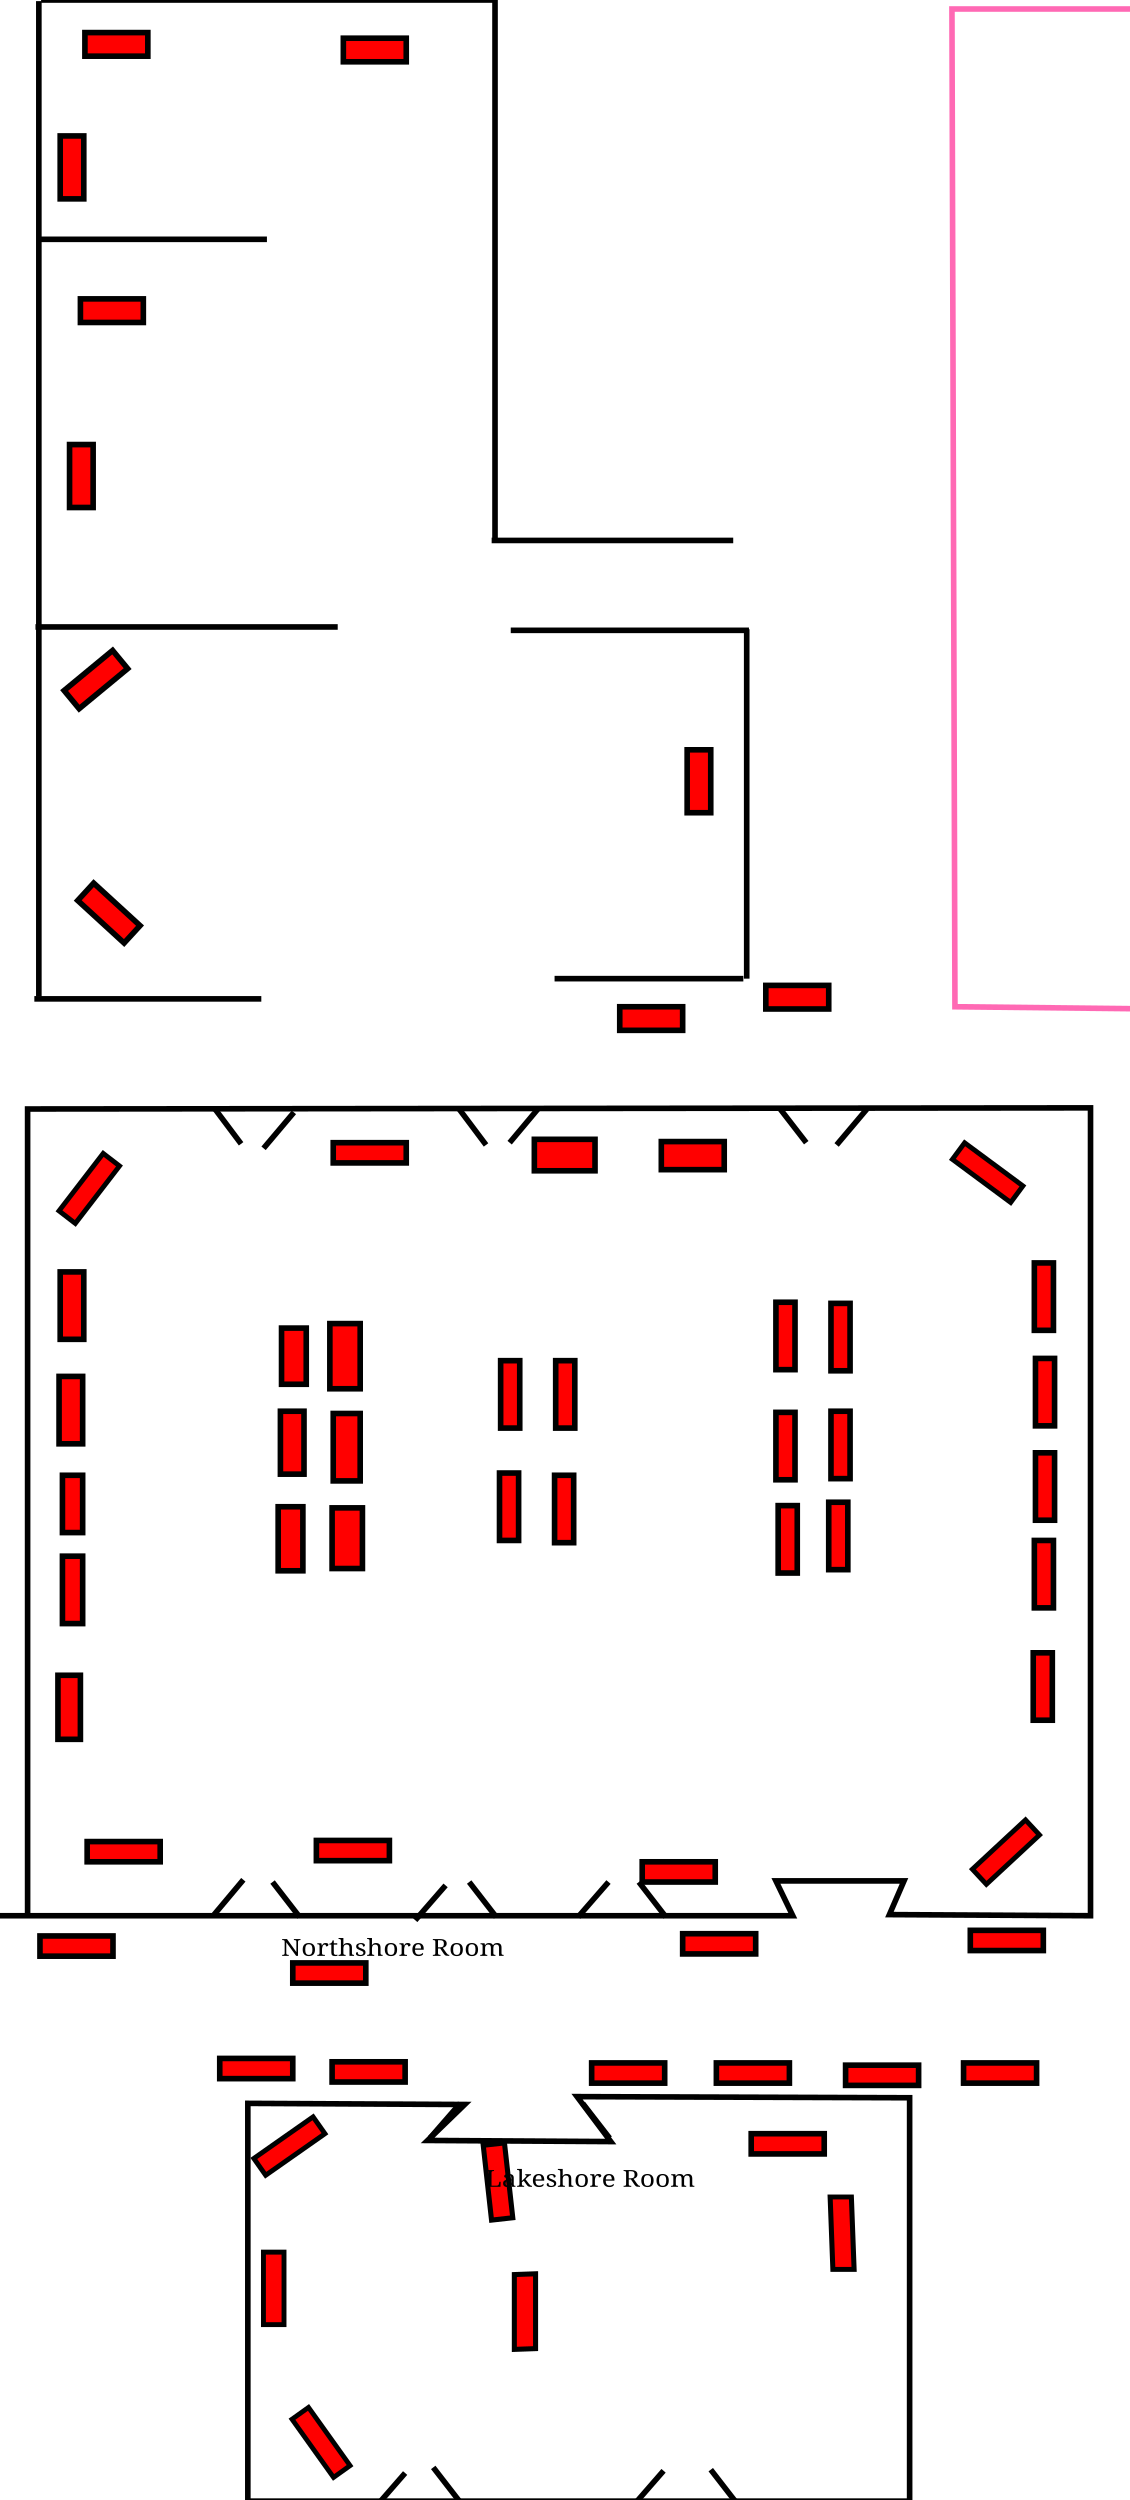
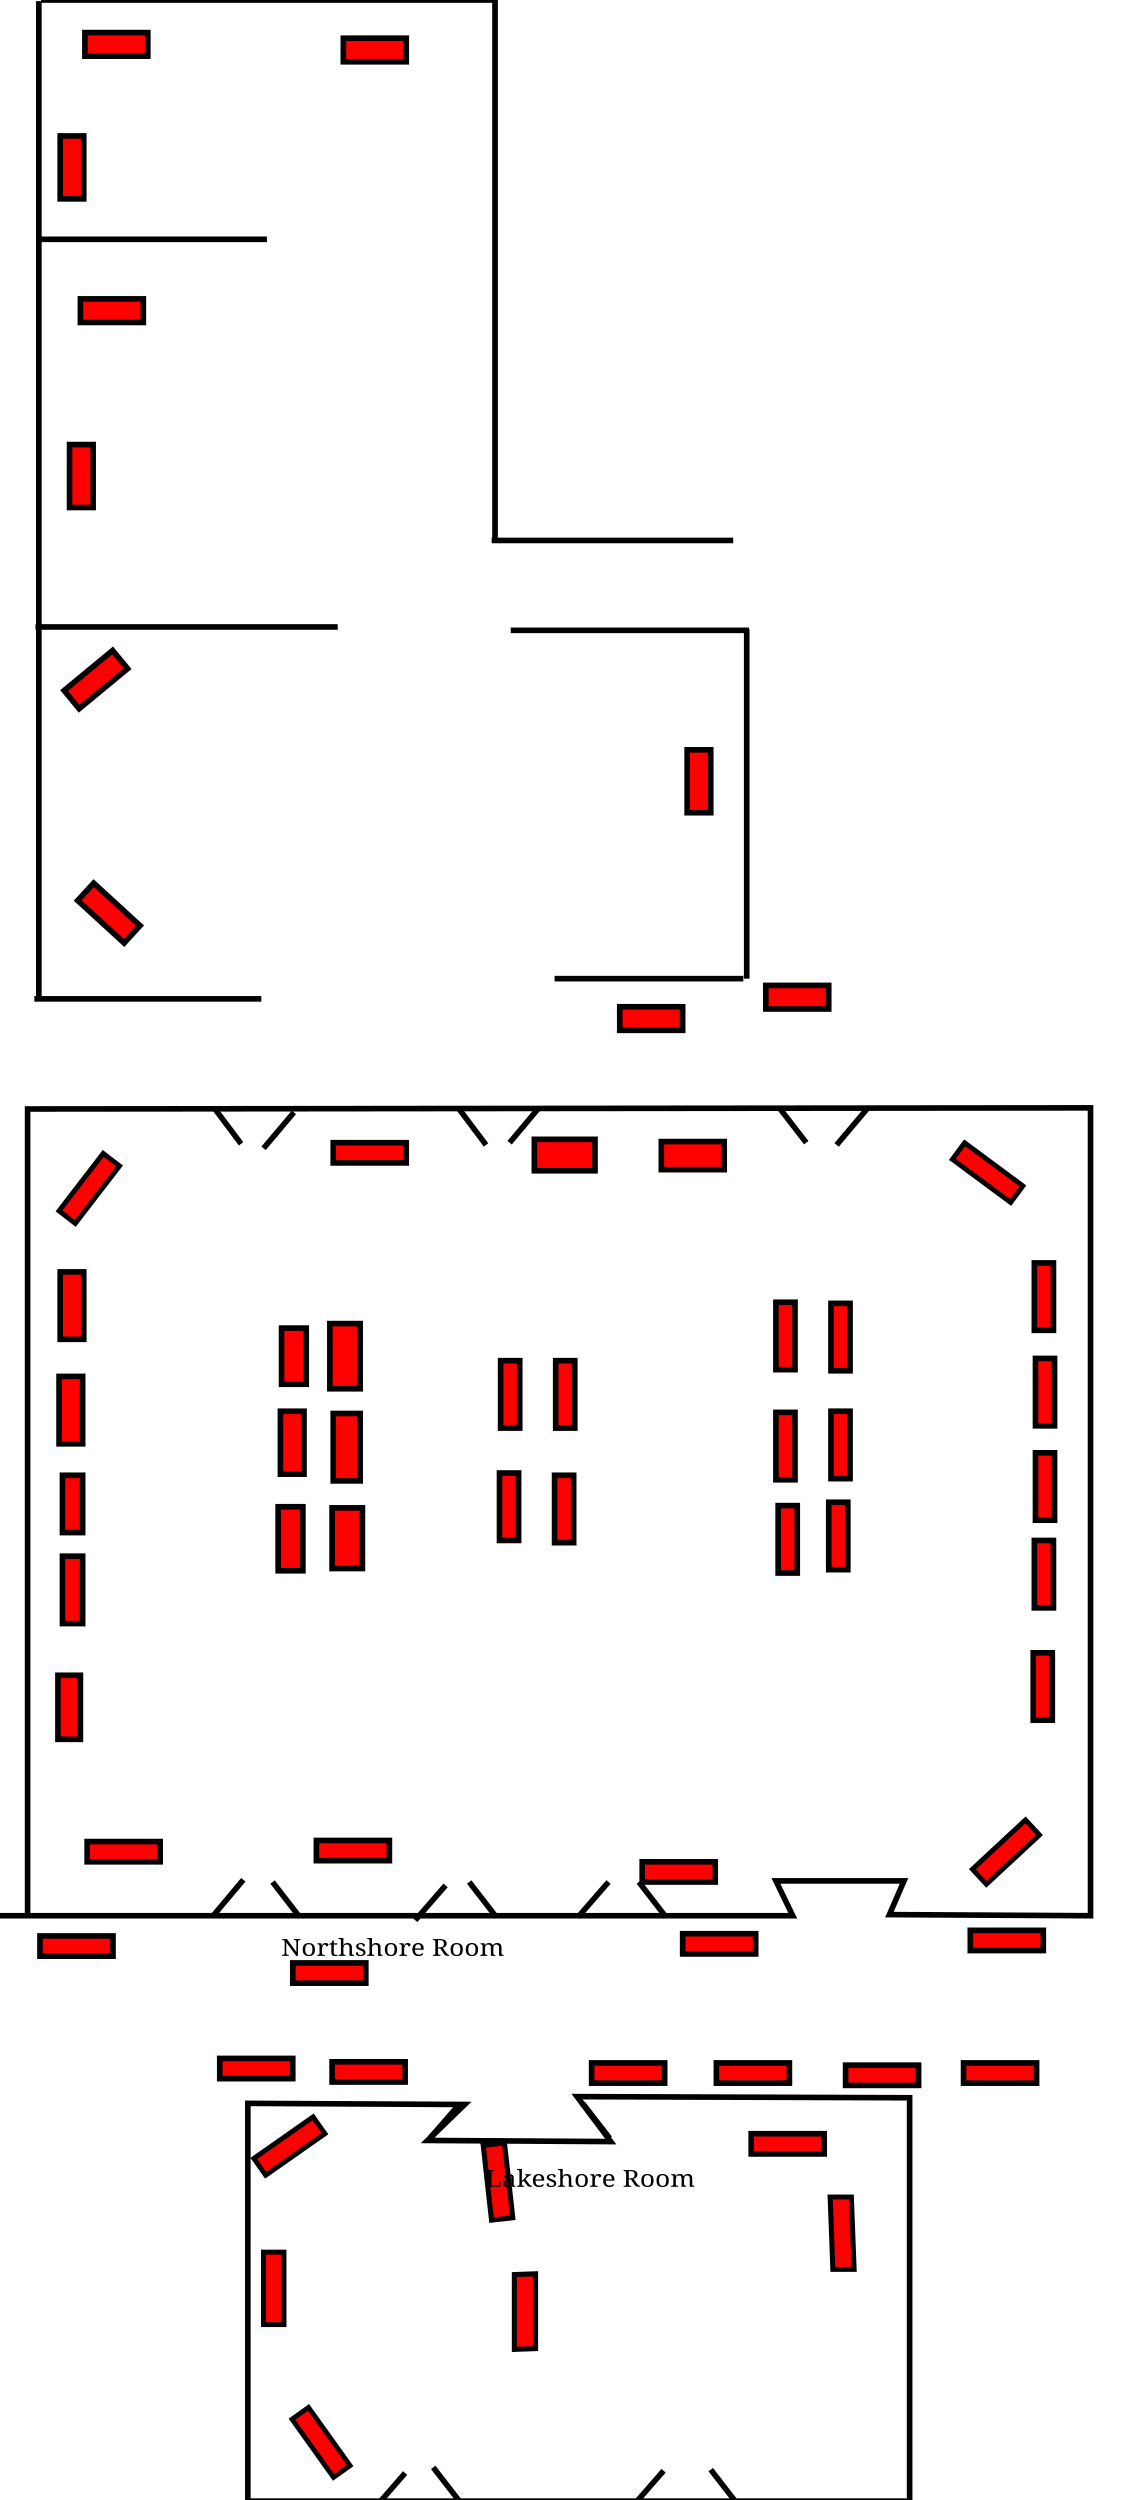
<svg xmlns="http://www.w3.org/2000/svg" width="1100" height="2435" viewBox="-10 -800 1000 2225">
  <style>
   .booth {
   stroke: #000000;
   fill: #ff0000;
   stroke-width: 5;
   }
svg {background: lightgrey; }
.wall {
   stroke: #000000;
   fill-opacity:0;
   stroke-linecap: null;
   stroke-linejoin: null;
   stroke-dasharray: null;
   stroke-width: 5;
   fill: none;
}

 </style>
  <g display="inline">
    <g id="svg_19">
      <rect id="svg_57" height="21" width="56" y="-771" x="63" class="booth" />
      <rect id="svg_80" height="21" width="56" y="-766" x="293" class="booth" />
      <rect id="svg_81" height="21" width="56" y="-534" x="59" class="booth" />
      <rect id="svg_82" height="21" width="56" y="96" x="539" class="booth" />
      <rect id="svg_83" height="21" width="56" y="77" x="669" class="booth" />
      <rect transform="rotate(-90 59.99997,-376.3333) " id="svg_84" height="21" width="56" y="-387" x="32" class="booth" />
      <rect class="booth" id="svg_85" transform="rotate(-90 51.99997,-651) " height="21" width="56" y="-662" x="24" />
      <rect id="svg_86" class="booth" transform="rotate(90 609.3333,-104.3333) " height="21" width="56" y="-115" x="581" />
      <rect transform="rotate(-39.55965 73.33332,-195) " id="svg_87" height="21" width="56" y="-206" x="45" class="booth" />
      <rect class="booth" transform="rotate(42.51045 83.99998,13.00001) " id="svg_88" height="21" width="56" y="2" x="56" />
      <rect class="booth" x="41" y="332" width="21" height="60" id="svg_3" />
      <rect class="booth" x="40" y="425" width="21" height="60" id="svg_4" />
      <rect class="booth" x="43" y="513" width="18" height="51" id="svg_5" />
      <rect class="booth" x="43" y="585" width="18" height="60" id="svg_6" />
      <rect class="booth" x="39" y="691" width="20" height="57" id="svg_7" />
      <rect class="booth" x="238" y="382" width="22" height="50" id="svg_8" />
      <rect class="booth" x="281" y="378" width="27" height="58" id="svg_9" />
      <rect class="booth" x="237" y="456" width="21" height="56" id="svg_10" />
      <rect class="booth" x="284" y="458" width="24" height="60" id="svg_11" />
      <rect class="booth" x="235" y="541" width="22" height="57" id="svg_12" />
      <rect class="booth" x="283" y="542" width="27" height="54" id="svg_13" />
      <rect class="booth" x="284" y="217" width="65" height="18" id="svg_14" />
      <rect class="booth" x="463" y="214" width="54" height="28" id="svg_15" />
      <rect class="booth" x="576" y="216" width="56" height="25" id="svg_16" />
      <rect class="booth" x="678" y="359" width="17" height="60" id="svg_17" />
      <rect class="booth" x="727" y="360" width="17" height="60" id="svg_18" />
      <rect class="booth" x="678" y="457" width="17" height="60" id="svg_20" />
      <rect class="booth" x="727" y="456" width="17" height="60" id="svg_21" />
      <rect class="booth" x="680" y="540" width="17" height="60" id="svg_22" />
      <rect class="booth" x="725" y="537" width="17" height="60" id="svg_23" />
      <rect class="booth" x="908" y="324" width="17" height="60" id="svg_24" />
      <rect class="booth" x="909" y="409" width="17" height="60" id="svg_25" />
      <rect class="booth" x="909" y="493" width="17" height="60" id="svg_26" />
      <rect class="booth" x="908" y="571" width="17" height="60" id="svg_27" />
      <rect class="booth" x="907" y="671" width="17" height="60" id="svg_28" />
      <rect class="booth" x="433" y="411" width="17" height="60" id="svg_29" />
      <rect class="booth" x="482" y="411" width="17" height="60" id="svg_30" />
      <rect class="booth" x="432" y="511" width="17" height="60" id="svg_31" />
      <rect class="booth" x="481" y="513" width="17" height="60" id="svg_32" />
      <rect class="booth" x="956" y="39" width="74" height="21" id="svg_33" transform="matrix(0.7008791,0.5186515,-0.5186515,0.7008791,196.1376,-306.0635) " />
      <rect class="booth" x="52" y="80" width="74" height="21" transform="matrix(0.5316148,-0.6910981,0.6910981,0.5316148,-42.99335,271.0982) " id="svg_34" />
      <rect class="booth" x="65" y="839" width="65" height="18" id="svg_35" />
      <rect class="booth" x="269" y="838" width="65" height="18" id="svg_36" />
      <rect class="booth" x="559" y="857" width="65" height="18" id="svg_37" />
      <rect class="booth" x="988" y="754" width="74" height="21" id="svg_38" transform="matrix(0.6389332,-0.5932919,0.5932919,0.6389332,-225.7654,968.0253) " />
      <rect class="booth" x="248" y="947" width="65" height="18" id="svg_39" />
      <rect class="booth" x="23" y="923" width="65" height="18" id="svg_40" />
      <rect class="booth" x="595" y="921" width="65" height="18" id="svg_41" />
      <rect class="booth" x="183" y="1032" width="65" height="18" id="svg_42" />
      <rect class="booth" x="283" y="1035" width="65" height="18" id="svg_43" />
      <rect class="booth" x="514" y="1036" width="65" height="18" id="svg_44" />
      <rect class="booth" x="625" y="1036" width="65" height="18" id="svg_45" />
      <rect class="booth" x="740" y="1038" width="65" height="18" id="svg_46" />
      <rect class="booth" x="851" y="918" width="65" height="18" id="svg_47" />
      <rect class="booth" x="845" y="1036" width="65" height="18" id="svg_48" />
      <rect class="booth" x="656" y="1099" width="65" height="18" id="svg_49" />
      <rect class="booth" x="233" y="1213" width="74" height="21" id="svg_50" transform="matrix(4.6440852291236576e-7,-0.8719122,0.8719122,4.6440852291236576e-7,-835.7346,1472.078) " />
      <rect class="booth" x="257" y="1051" width="74" height="21" id="svg_51" transform="matrix(0.7127737,-0.5,0.5021798,0.7127737,-497.6362,500.3857) " />
      <rect class="booth" x="829" y="1169" width="74" height="21" id="svg_52" transform="matrix(0.03287767,0.8712921,-0.9,0,1770,433) " />
      <rect class="booth" x="527" y="1186" width="74" height="21" transform="matrix(0,0.9,-0.9,0.03287767,1531.496,710.3757) " id="svg_53" />
      <rect class="booth" x="460" y="1221" width="74" height="21" id="svg_54" transform="matrix(-0.1,-0.9,0.9,-0.1,-628,1712) " />
      <rect class="booth" x="243" y="1335" width="74" height="21" id="svg_55" transform="matrix(0.5,0.7,-0.7,0.5,1075,505) " />
      <rect class="booth" x="799" y="1340" width="74" height="21" id="svg_56" transform="matrix(0.5,-0,0.6,0.6,-640,1092) " />
      <path class="wall" d="m12 904l0-717 946-1 0 719 -179-1 13-30 -114 0 15 31 -6810 0 0 0 0 0 0 0 0 0 0 0 0 0 0 0 0 0 0 0 0 0 0 0 0z" id="svg_58" />
      <line class="wall" x1="202" y1="218" x2="178" y2="186" id="svg_59" />
      <line class="wall" x1="420" y1="219" x2="396" y2="187" id="svg_60" />
      <line class="wall" x1="254" y1="906" x2="230" y2="875" id="svg_61" />
      <line class="wall" x1="429" y1="906" x2="405" y2="875" id="svg_62" />
      <line class="wall" x1="580" y1="906" x2="556" y2="875" id="svg_63" />
      <line class="wall" x1="705" y1="217" x2="681" y2="186" id="svg_64" />
      <line class="wall" x1="222" y1="222" x2="249" y2="190" id="svg_65" />
      <line class="wall" x1="178" y1="904" x2="204" y2="873" id="svg_66" />
      <line class="wall" x1="357" y1="909" x2="384" y2="878" id="svg_67" />
      <line class="wall" x1="441" y1="217" x2="467" y2="186" id="svg_68" />
      <line class="wall" x1="732" y1="219" x2="759" y2="187" id="svg_69" />
      <line class="wall" x1="502" y1="906" x2="529" y2="875" id="svg_70" />
      <line class="wall" x1="370" y1="1103" x2="397" y2="1072" id="svg_71" />
      <line class="wall" x1="321" y1="1432" x2="348" y2="1401" id="svg_72" />
      <line class="wall" x1="551" y1="1430" x2="578" y2="1399" id="svg_73" />
      <line class="wall" x1="530" y1="1103" x2="506" y2="1072" id="svg_74" />
      <line class="wall" x1="644" y1="1429" x2="620" y2="1398" id="svg_75" />
      <line class="wall" x1="397" y1="1427" x2="373" y2="1396" id="svg_76" />
      <path class="wall" d="m401 1073l-193-1 0 354 589 0 0-359 -296-1 30 40 -163-1 33-32 0 0 0 0 0 0 0 0 0 0 0 0 0 0 0 0 0 0 0 0z" id="svg_77" />
      <text stroke="#000000" fill="#000000" stroke-width="0" x="369" y="868" id="svg_78" font-size="24" font-family="serif" text-anchor="middle" xml:space="preserve" transform="matrix(0.9757868,0,0,0.8719122,-23.07871,183.8957) ">Northshore Room</text>
      <text stroke="#000000" fill="#000000" stroke-width="0" x="360" y="1103" font-size="24" font-family="serif" text-anchor="middle" xml:space="preserve" transform="matrix(0.9757868,0,0,0.8719122,161.4611,184.5585) " id="svg_79">Lakeshore Room</text>
+       <line class="wall" id="svg_90" y2="-587" x2="23" y1="-587" x1="225" />
+       <line class="wall" id="svg_91" y2="-242" x2="19" y1="-242" x1="288" />
+       <line class="wall" id="svg_93" y2="89" x2="18" y1="89" x1="220" />
+       <line class="wall" id="svg_94" y2="-319" x2="425" y1="-319" x1="640" />
+       <line class="wall" id="svg_95" y2="-239" x2="442" y1="-239" x1="654" />
+       <line class="wall" id="svg_96" y2="71" x2="481" y1="71" x1="649" />
+       <line class="wall" id="svg_97" y2="-800" x2="24" y1="-800" x1="427" />
+       <line class="wall" id="svg_98" y2="-319" x2="428" y1="-800" x1="428" />
+       <line class="wall" id="svg_99" y2="87" x2="22" y1="-799" x1="22" />
+       <line class="wall" x1="652" y1="-240" x2="652" y2="71" id="svg_92" />
    </g>
  </g>
-   <g display="inline">
-     <path fill-opacity="0" id="svg_89" d="m1049.333,98.333l-212,-2.333l-2.667,-888l421.333,0l0,482.667l200,0l-186.667,77.333l205.334,0l0,306.667l-149.334,-2.667l-272,2.667l-4,23.667l0,0z" stroke-linecap="null" stroke-linejoin="null" stroke-dasharray="null" stroke-width="5" stroke="hotpink" fill="#000000" />
-     <line class="wall" id="svg_90" y2="-587" x2="23" y1="-587" x1="225" />
-     <line class="wall" id="svg_91" y2="-242" x2="19" y1="-242" x1="288" />
-     <line class="wall" id="svg_93" y2="89" x2="18" y1="89" x1="220" />
-     <line class="wall" id="svg_94" y2="-319" x2="425" y1="-319" x1="640" />
-     <line class="wall" id="svg_95" y2="-239" x2="442" y1="-239" x1="654" />
-     <line class="wall" id="svg_96" y2="71" x2="481" y1="71" x1="649" />
-     <line class="wall" id="svg_97" y2="-800" x2="24" y1="-800" x1="427" />
-     <line class="wall" id="svg_98" y2="-319" x2="428" y1="-800" x1="428" />
-     <line class="wall" id="svg_99" y2="87" x2="22" y1="-799" x1="22" />
-     <line class="wall" x1="652" y1="-240" x2="652" y2="71" id="svg_92" />
-   </g>
</svg>
